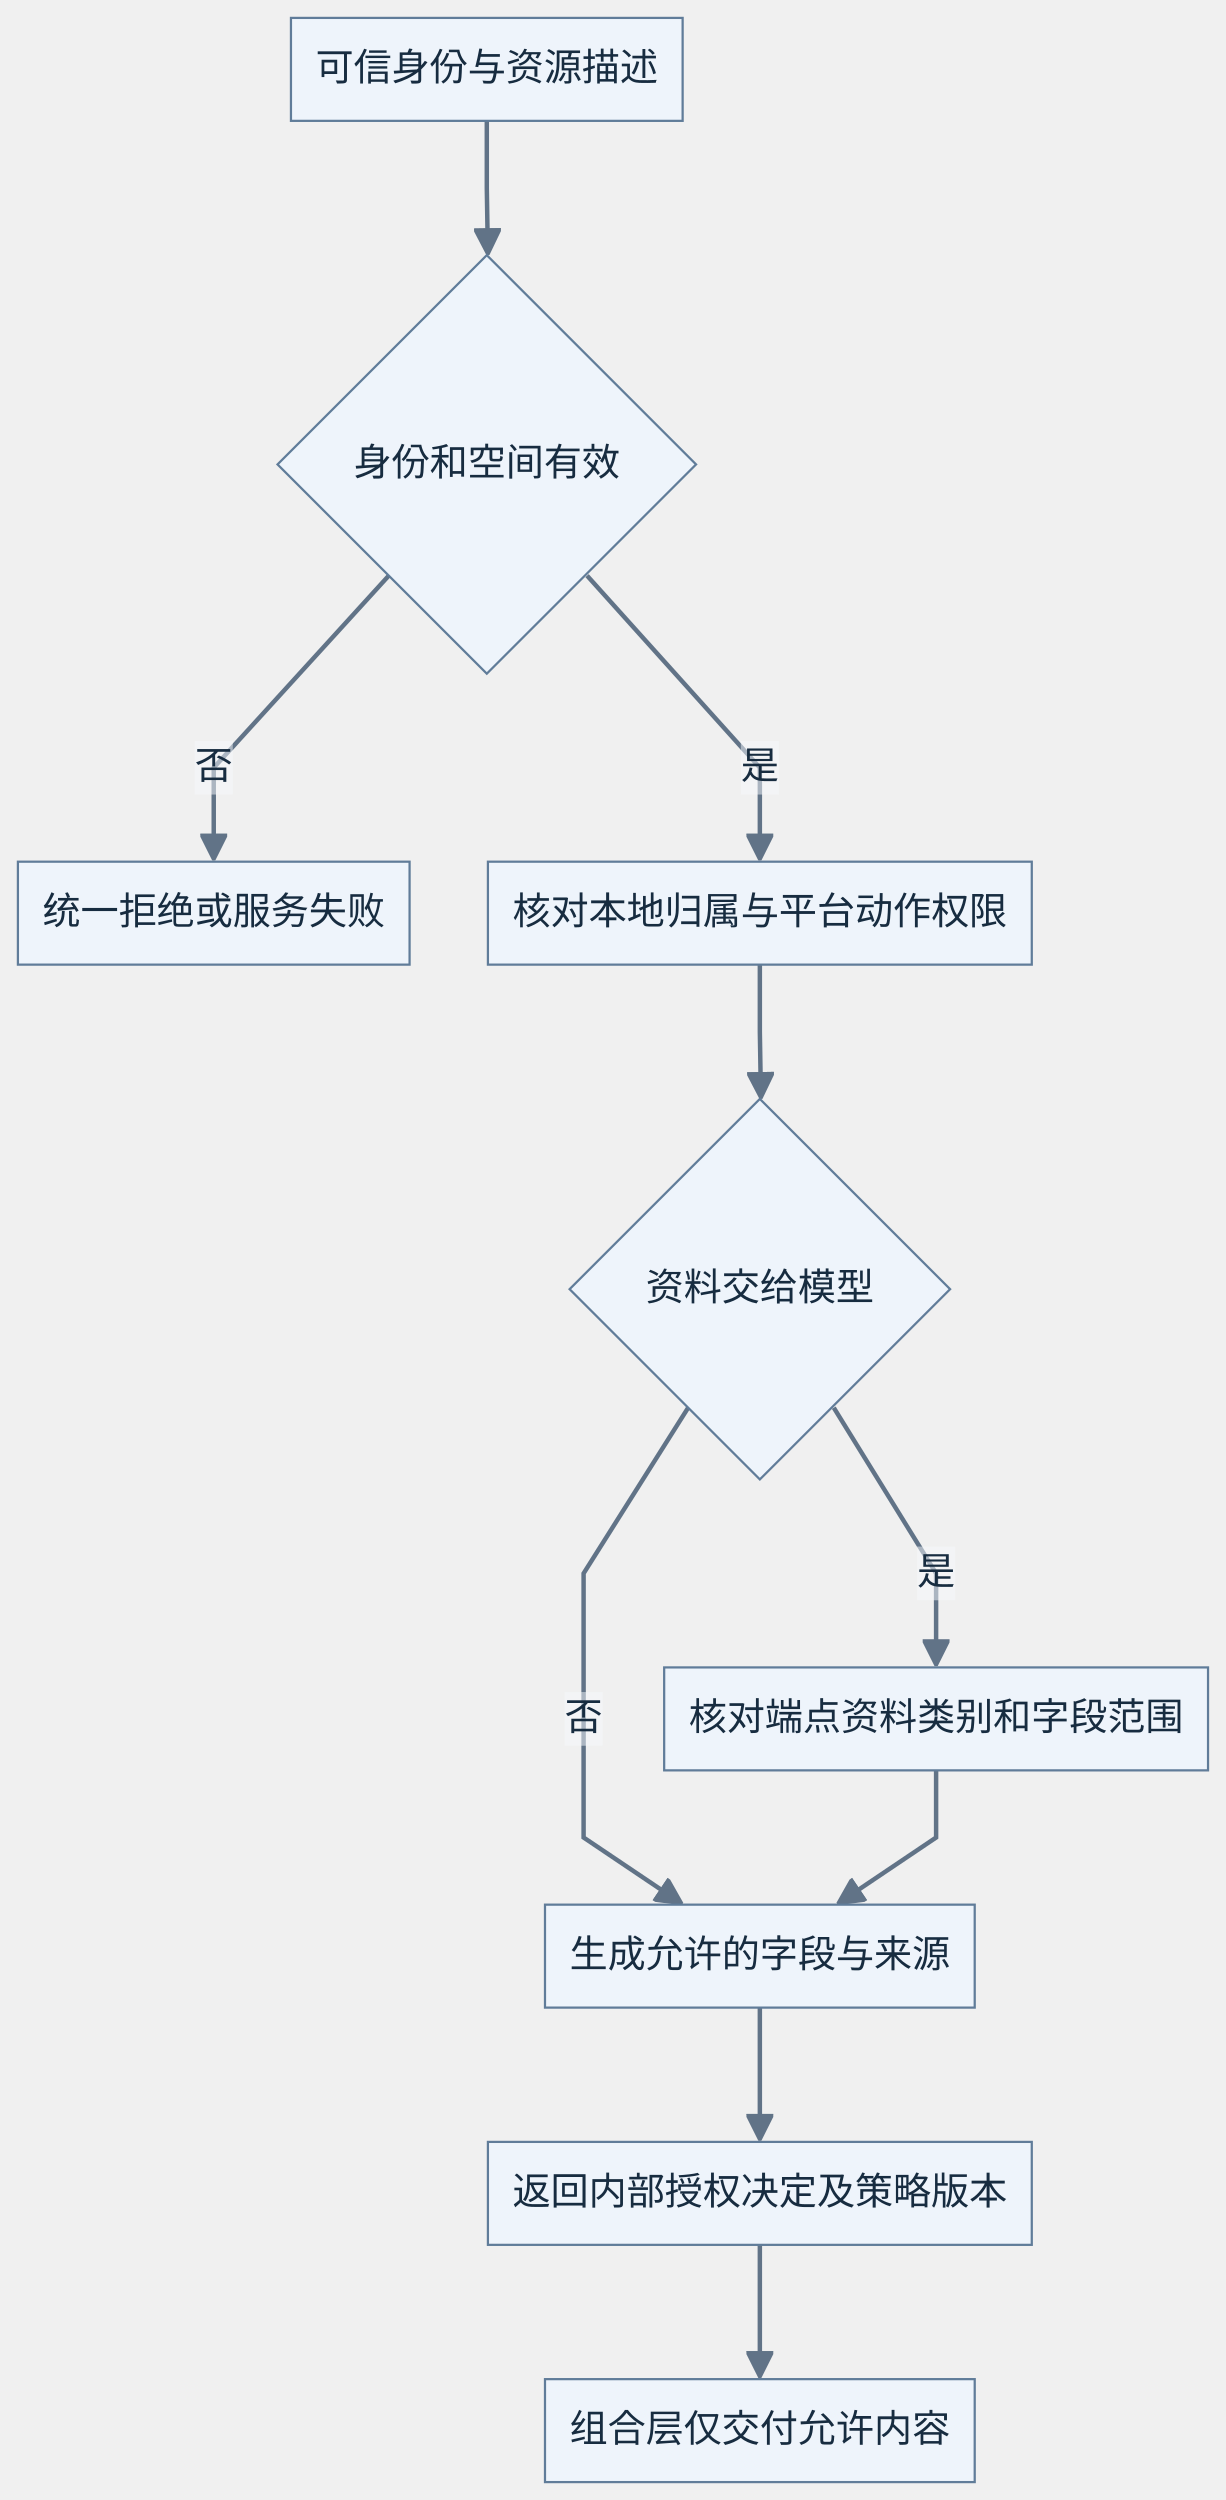
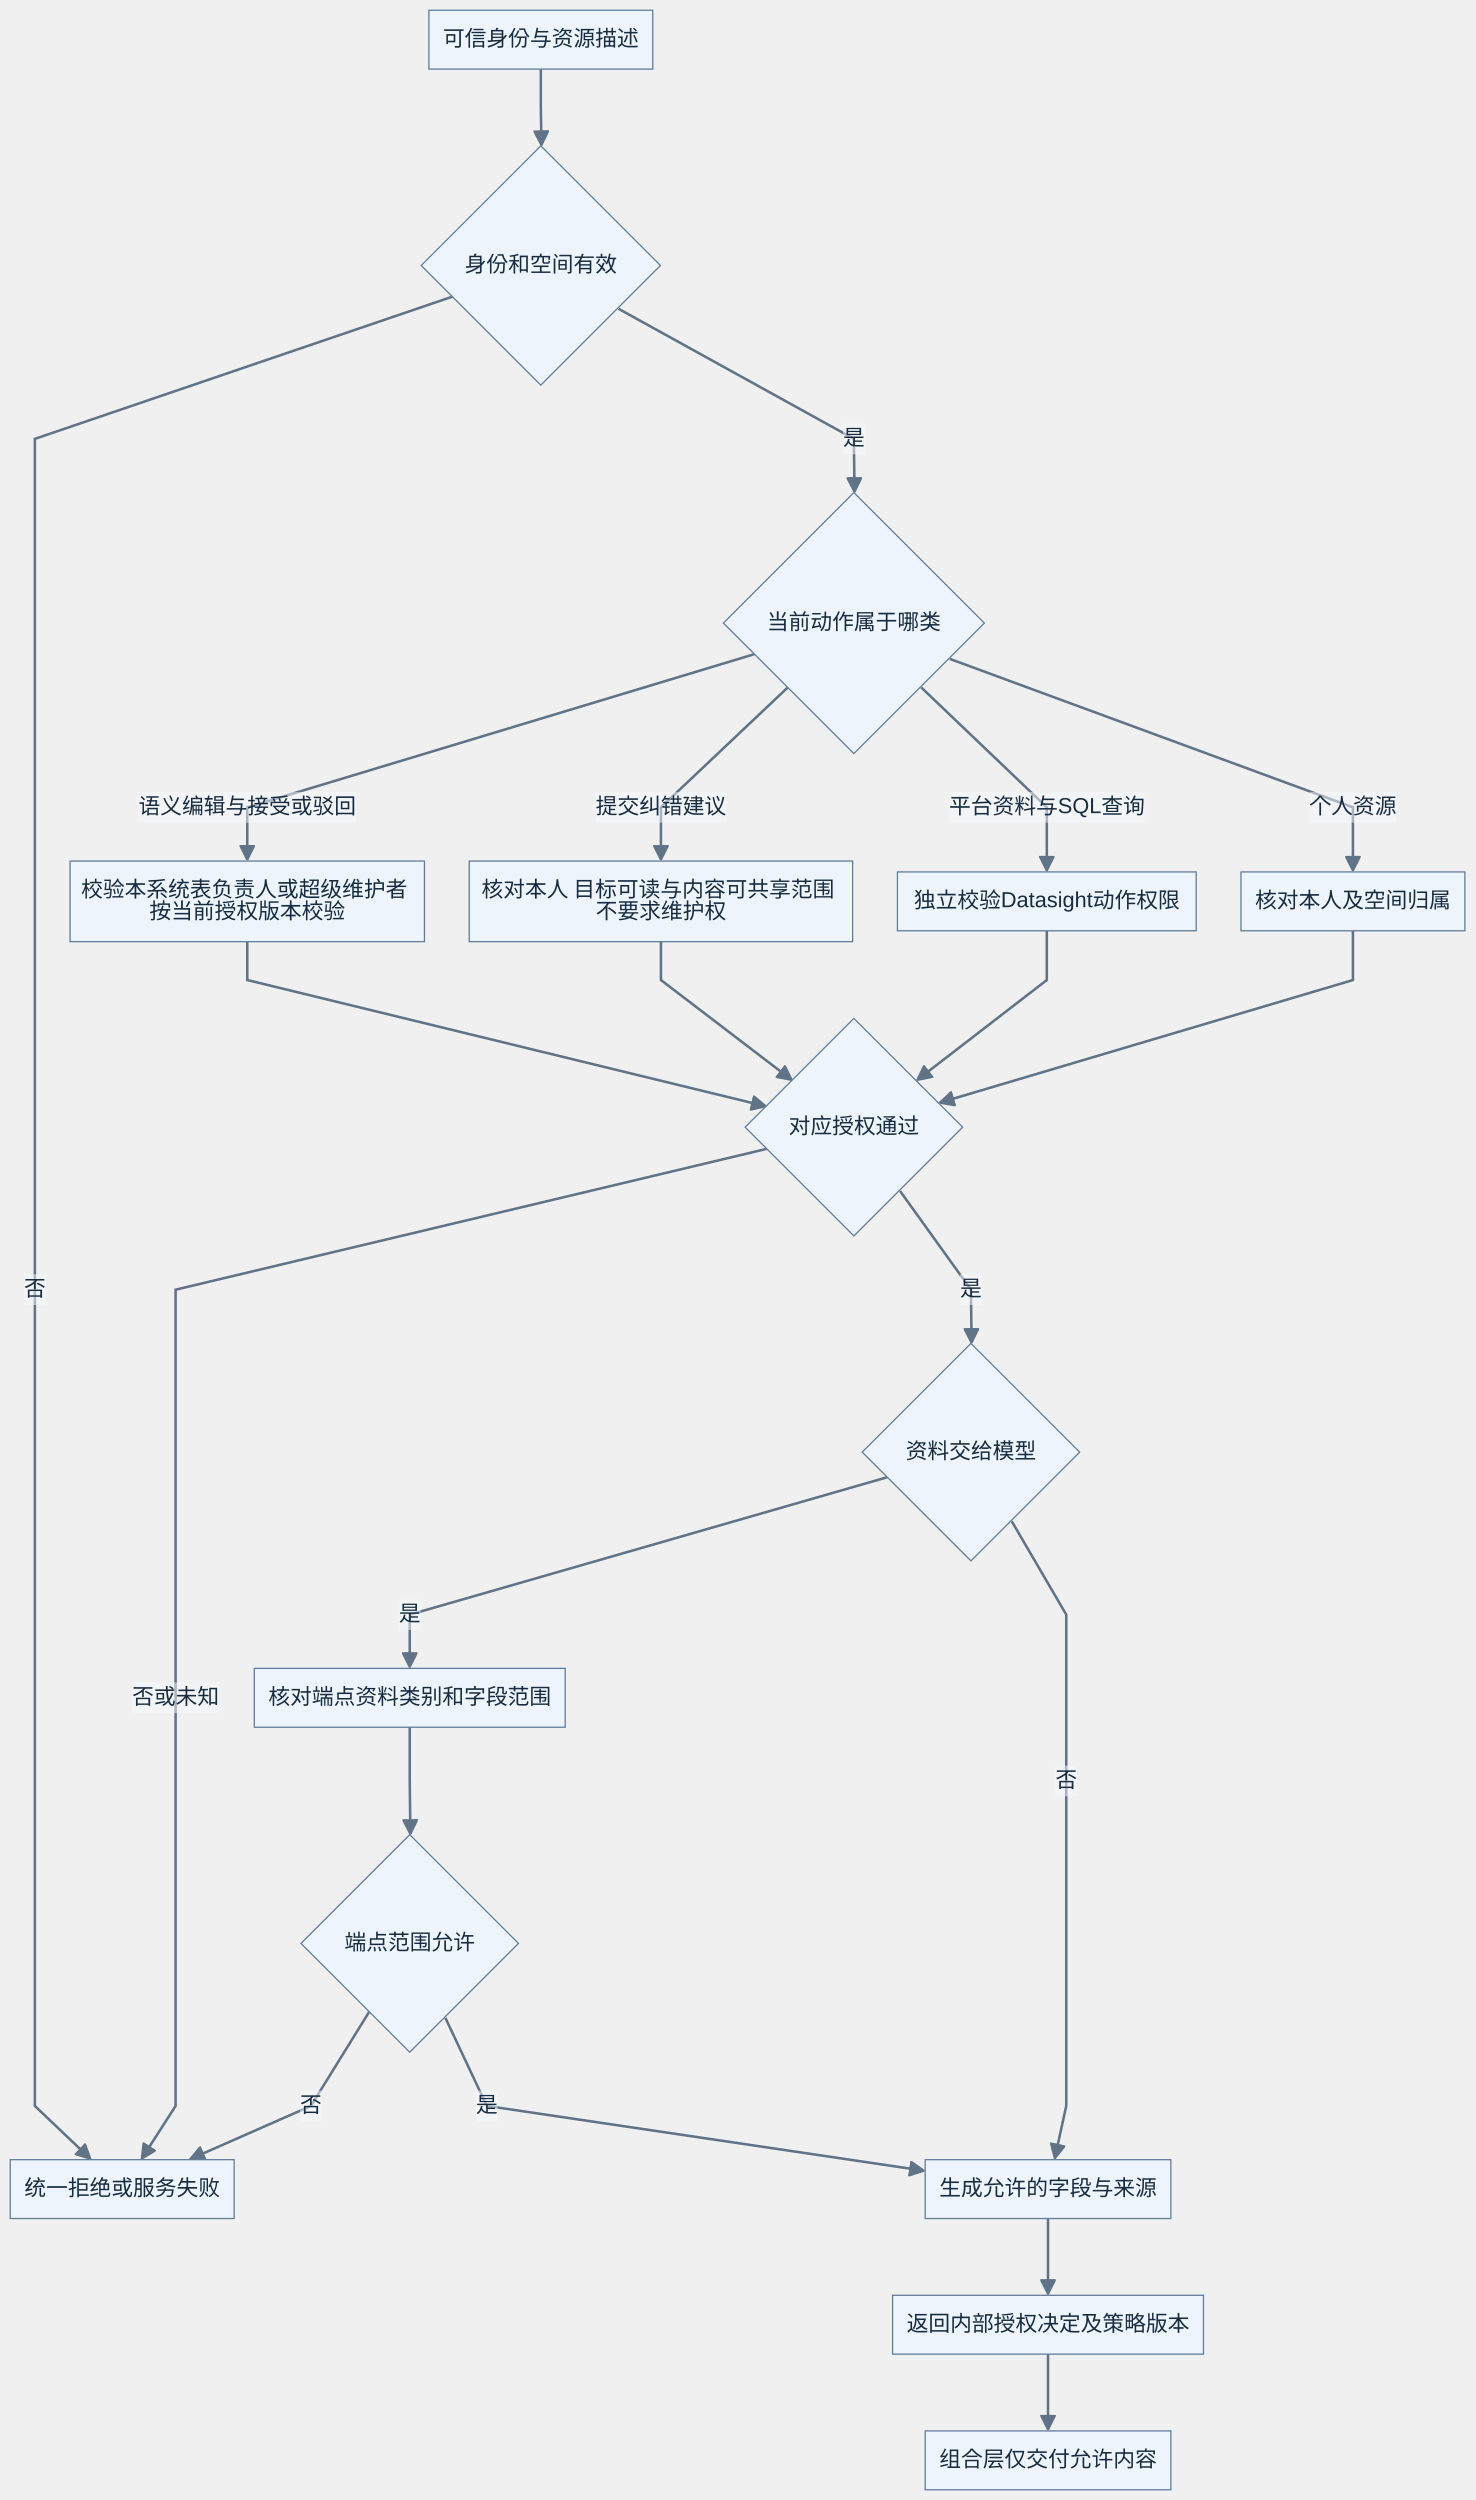
- <svg xmlns="http://www.w3.org/2000/svg" aria-roledescription="flowchart-v2" role="graphics-document document" viewBox="-8 -8 547.75 1117" height="1117" width="547.75" id="diagramF01">
+ <svg xmlns="http://www.w3.org/2000/svg" aria-roledescription="flowchart-v2" role="graphics-document document" viewBox="-8 -8 1152.938 1954" height="1954" width="1152.938" id="diagramF01">
  <style>#diagramF01{font-family:PingFang SC,Microsoft YaHei,Arial,sans-serif;font-size:17px;fill:#172c40;}#diagramF01 .error-icon{fill:#ffffff;}#diagramF01 .error-text{fill:#000000;stroke:#000000;}#diagramF01 .edge-thickness-normal{stroke-width:2px;}#diagramF01 .edge-thickness-thick{stroke-width:3.5px;}#diagramF01 .edge-pattern-solid{stroke-dasharray:0;}#diagramF01 .edge-pattern-dashed{stroke-dasharray:3;}#diagramF01 .edge-pattern-dotted{stroke-dasharray:2;}#diagramF01 .marker{fill:#617387;stroke:#617387;}#diagramF01 .marker.cross{stroke:#617387;}#diagramF01 svg{font-family:PingFang SC,Microsoft YaHei,Arial,sans-serif;font-size:17px;}#diagramF01 .label{font-family:PingFang SC,Microsoft YaHei,Arial,sans-serif;color:#172c40;}#diagramF01 .cluster-label text{fill:#000000;}#diagramF01 .cluster-label span,#diagramF01 p{color:#000000;}#diagramF01 .label text,#diagramF01 span,#diagramF01 p{fill:#172c40;color:#172c40;}#diagramF01 .node rect,#diagramF01 .node circle,#diagramF01 .node ellipse,#diagramF01 .node polygon,#diagramF01 .node path{fill:#eef4fb;stroke:#607c99;stroke-width:1px;}#diagramF01 .flowchart-label text{text-anchor:middle;}#diagramF01 .node .katex path{fill:#000;stroke:#000;stroke-width:1px;}#diagramF01 .node .label{text-align:center;}#diagramF01 .node.clickable{cursor:pointer;}#diagramF01 .arrowheadPath{fill:#0b0b0b;}#diagramF01 .edgePath .path{stroke:#617387;stroke-width:2.0px;}#diagramF01 .flowchart-link{stroke:#617387;fill:none;}#diagramF01 .edgeLabel{background-color:#f5f8fb;text-align:center;}#diagramF01 .edgeLabel rect{opacity:0.5;background-color:#f5f8fb;fill:#f5f8fb;}#diagramF01 .labelBkg{background-color:rgba(245, 248, 251, 0.5);}#diagramF01 .cluster rect{fill:#f7f9fc;stroke:#bccbd9;stroke-width:1px;}#diagramF01 .cluster text{fill:#000000;}#diagramF01 .cluster span,#diagramF01 p{color:#000000;}#diagramF01 div.mermaidTooltip{position:absolute;text-align:center;max-width:200px;padding:2px;font-family:PingFang SC,Microsoft YaHei,Arial,sans-serif;font-size:12px;background:#ffffff;border:1px solid hsl(0, 0%, 90%);border-radius:2px;pointer-events:none;z-index:100;}#diagramF01 .flowchartTitleText{text-anchor:middle;font-size:18px;fill:#172c40;}#diagramF01 :root{--mermaid-font-family:PingFang SC,Microsoft YaHei,Arial,sans-serif;}</style>
  <g>
    <marker orient="auto" markerHeight="12" markerWidth="12" markerUnits="userSpaceOnUse" refY="5" refX="6" viewBox="0 0 10 10" class="marker flowchart" id="diagramF01_flowchart-pointEnd">
      <path style="stroke-width: 1; stroke-dasharray: 1, 0;" class="arrowMarkerPath" d="M 0 0 L 10 5 L 0 10 z" />
    </marker>
    <marker orient="auto" markerHeight="12" markerWidth="12" markerUnits="userSpaceOnUse" refY="5" refX="4.5" viewBox="0 0 10 10" class="marker flowchart" id="diagramF01_flowchart-pointStart">
      <path style="stroke-width: 1; stroke-dasharray: 1, 0;" class="arrowMarkerPath" d="M 0 5 L 10 10 L 10 0 z" />
    </marker>
    <marker orient="auto" markerHeight="11" markerWidth="11" markerUnits="userSpaceOnUse" refY="5" refX="11" viewBox="0 0 10 10" class="marker flowchart" id="diagramF01_flowchart-circleEnd">
      <circle style="stroke-width: 1; stroke-dasharray: 1, 0;" class="arrowMarkerPath" r="5" cy="5" cx="5" />
    </marker>
    <marker orient="auto" markerHeight="11" markerWidth="11" markerUnits="userSpaceOnUse" refY="5" refX="-1" viewBox="0 0 10 10" class="marker flowchart" id="diagramF01_flowchart-circleStart">
      <circle style="stroke-width: 1; stroke-dasharray: 1, 0;" class="arrowMarkerPath" r="5" cy="5" cx="5" />
    </marker>
    <marker orient="auto" markerHeight="11" markerWidth="11" markerUnits="userSpaceOnUse" refY="5.2" refX="12" viewBox="0 0 11 11" class="marker cross flowchart" id="diagramF01_flowchart-crossEnd">
      <path style="stroke-width: 2; stroke-dasharray: 1, 0;" class="arrowMarkerPath" d="M 1,1 l 9,9 M 10,1 l -9,9" />
    </marker>
    <marker orient="auto" markerHeight="11" markerWidth="11" markerUnits="userSpaceOnUse" refY="5.2" refX="-1" viewBox="0 0 11 11" class="marker cross flowchart" id="diagramF01_flowchart-crossStart">
      <path style="stroke-width: 2; stroke-dasharray: 1, 0;" class="arrowMarkerPath" d="M 1,1 l 9,9 M 10,1 l -9,9" />
    </marker>
    <g class="root">
      <g class="clusters" />
      <g class="edgePaths">
-         <path marker-end="url(#diagramF01_flowchart-pointEnd)" style="fill:none;" class="edge-thickness-normal edge-pattern-solid flowchart-link LS-A LE-B" id="L-A-B-0" d="M209.5,46L209.5,76L209.913,101.201" />
-         <path marker-end="url(#diagramF01_flowchart-pointEnd)" style="fill:none;" class="edge-thickness-normal edge-pattern-solid flowchart-link LS-B LE-X" id="L-B-X-0" d="M165.701,249.201L87.5,335L87.5,371.7" />
-         <path marker-end="url(#diagramF01_flowchart-pointEnd)" style="fill:none;" class="edge-thickness-normal edge-pattern-solid flowchart-link LS-B LE-C" id="L-B-C-0" d="M254.299,249.201L331.5,335L331.5,371.7" />
-         <path marker-end="url(#diagramF01_flowchart-pointEnd)" style="fill:none;" class="edge-thickness-normal edge-pattern-solid flowchart-link LS-C LE-D" id="L-C-D-0" d="M331.5,423L331.5,453L331.913,478.201" />
-         <path marker-end="url(#diagramF01_flowchart-pointEnd)" style="fill:none;" class="edge-thickness-normal edge-pattern-solid flowchart-link LS-D LE-E" id="L-D-E-0" d="M364.533,620.967L410.25,695L410.25,731.7" />
-         <path marker-end="url(#diagramF01_flowchart-pointEnd)" style="fill:none;" class="edge-thickness-normal edge-pattern-solid flowchart-link LS-D LE-F" id="L-D-F-0" d="M299.467,620.967L252.75,695L252.75,760L252.75,813L292.929,840.041" />
-         <path marker-end="url(#diagramF01_flowchart-pointEnd)" style="fill:none;" class="edge-thickness-normal edge-pattern-solid flowchart-link LS-E LE-F" id="L-E-F-0" d="M410.25,783L410.25,813L370.071,840.041" />
-         <path marker-end="url(#diagramF01_flowchart-pointEnd)" style="fill:none;" class="edge-thickness-normal edge-pattern-solid flowchart-link LS-F LE-G" id="L-F-G-0" d="M331.5,889L331.5,919L331.5,943.7" />
-         <path marker-end="url(#diagramF01_flowchart-pointEnd)" style="fill:none;" class="edge-thickness-normal edge-pattern-solid flowchart-link LS-G LE-H" id="L-G-H-0" d="M331.5,995L331.5,1025L331.5,1049.7" />
+         <path marker-end="url(#diagramF01_flowchart-pointEnd)" style="fill:none;" class="edge-thickness-normal edge-pattern-solid flowchart-link LS-A LE-B" id="L-A-B-0" d="M414.715,46L414.715,76L415.128,101.201" />
+         <path marker-end="url(#diagramF01_flowchart-pointEnd)" style="fill:none;" class="edge-thickness-normal edge-pattern-solid flowchart-link LS-B LE-X" id="L-B-X-0" d="M345.576,223.861L19.25,335L19.25,479L19.25,623L19.25,696.5L19.25,758L19.25,873L19.25,1000L19.25,1127L19.25,1254L19.25,1319L19.25,1384L19.25,1511L19.25,1638L59.512,1676.345" />
+         <path marker-end="url(#diagramF01_flowchart-pointEnd)" style="fill:none;" class="edge-thickness-normal edge-pattern-solid flowchart-link LS-B LE-C" id="L-B-C-0" d="M475.389,233.325L659.383,335L659.82,372.2" />
+         <path marker-end="url(#diagramF01_flowchart-pointEnd)" style="fill:none;" class="edge-thickness-normal edge-pattern-solid flowchart-link LS-C LE-L" id="L-C-L-0" d="M581.645,503.262L185.25,623L185.25,659.7" />
+         <path marker-end="url(#diagramF01_flowchart-pointEnd)" style="fill:none;" class="edge-thickness-normal edge-pattern-solid flowchart-link LS-C LE-Proposal" id="L-C-Proposal-0" d="M607.707,529.324L508.586,623L508.586,659.7" />
+         <path marker-end="url(#diagramF01_flowchart-pointEnd)" style="fill:none;" class="edge-thickness-normal edge-pattern-solid flowchart-link LS-C LE-P" id="L-C-P-0" d="M712.059,529.324L810.18,623L810.18,668.2" />
+         <path marker-end="url(#diagramF01_flowchart-pointEnd)" style="fill:none;" class="edge-thickness-normal edge-pattern-solid flowchart-link LS-C LE-O" id="L-C-O-0" d="M734.38,507.003L1049.438,623L1049.438,668.2" />
+         <path marker-end="url(#diagramF01_flowchart-pointEnd)" style="fill:none;" class="edge-thickness-normal edge-pattern-solid flowchart-link LS-L LE-V" id="L-L-V-0" d="M185.25,728L185.25,758L586.325,855.654" />
+         <path marker-end="url(#diagramF01_flowchart-pointEnd)" style="fill:none;" class="edge-thickness-normal edge-pattern-solid flowchart-link LS-P LE-V" id="L-P-V-0" d="M810.18,719.5L810.18,758L712.303,833.487" />
+         <path marker-end="url(#diagramF01_flowchart-pointEnd)" style="fill:none;" class="edge-thickness-normal edge-pattern-solid flowchart-link LS-O LE-V" id="L-O-V-0" d="M1049.438,719.5L1049.438,758L730.609,852.638" />
+         <path marker-end="url(#diagramF01_flowchart-pointEnd)" style="fill:none;" class="edge-thickness-normal edge-pattern-solid flowchart-link LS-Proposal LE-V" id="L-Proposal-V-0" d="M508.586,728L508.586,758L607.447,833.507" />
+         <path marker-end="url(#diagramF01_flowchart-pointEnd)" style="fill:none;" class="edge-thickness-normal edge-pattern-solid flowchart-link LS-V LE-X" id="L-V-X-0" d="M591.31,889.927L129.25,1000L129.25,1127L129.25,1254L129.25,1319L129.25,1384L129.25,1511L129.25,1638L105.137,1675.541" />
+         <path marker-end="url(#diagramF01_flowchart-pointEnd)" style="fill:none;" class="edge-thickness-normal edge-pattern-solid flowchart-link LS-V LE-D" id="L-V-D-0" d="M695.478,922.905L750.883,1000L751.32,1037.2" />
+         <path marker-end="url(#diagramF01_flowchart-pointEnd)" style="fill:none;" class="edge-thickness-normal edge-pattern-solid flowchart-link LS-D LE-E" id="L-D-E-0" d="M685.468,1146.585L312.25,1254L312.25,1290.7" />
+         <path marker-end="url(#diagramF01_flowchart-pointEnd)" style="fill:none;" class="edge-thickness-normal edge-pattern-solid flowchart-link LS-D LE-F" id="L-D-F-0" d="M782.81,1181.073L825.383,1254L825.383,1319L825.383,1384L825.383,1511L825.383,1638L817.31,1674.823" />
+         <path marker-end="url(#diagramF01_flowchart-pointEnd)" style="fill:none;" class="edge-thickness-normal edge-pattern-solid flowchart-link LS-E LE-J" id="L-E-J-0" d="M312.25,1342L312.25,1384L312.688,1421.2" />
+         <path marker-end="url(#diagramF01_flowchart-pointEnd)" style="fill:none;" class="edge-thickness-normal edge-pattern-solid flowchart-link LS-J LE-X" id="L-J-X-0" d="M280.602,1564.352L235,1638L144.542,1677.863" />
+         <path marker-end="url(#diagramF01_flowchart-pointEnd)" style="fill:none;" class="edge-thickness-normal edge-pattern-solid flowchart-link LS-J LE-F" id="L-J-F-0" d="M340.1,1569.15L372.5,1638L709.89,1687.997" />
+         <path marker-end="url(#diagramF01_flowchart-pointEnd)" style="fill:none;" class="edge-thickness-normal edge-pattern-solid flowchart-link LS-F LE-G" id="L-F-G-0" d="M811.133,1726L811.133,1756L811.133,1780.7" />
+         <path marker-end="url(#diagramF01_flowchart-pointEnd)" style="fill:none;" class="edge-thickness-normal edge-pattern-solid flowchart-link LS-G LE-H" id="L-G-H-0" d="M811.133,1832L811.133,1862L811.133,1886.7" />
      </g>
      <g class="edgeLabels">
        <g class="edgeLabel">
          <g transform="translate(0, 0)" class="label">
            <rect height="0" width="0" ry="0" rx="0" />
            <text style="">
              <tspan class="row" x="0" dy="1em" xml:space="preserve" />
            </text>
          </g>
        </g>
-         <g transform="translate(87.5, 335)" class="edgeLabel">
+         <g transform="translate(19.25, 1000)" class="edgeLabel">
          <g transform="translate(-8.5, -12)" class="label">
            <rect height="24" width="17" ry="0" rx="0" />
            <text style="">
              <tspan class="row" x="0" dy="1em" xml:space="preserve">否</tspan>
            </text>
          </g>
        </g>
-         <g transform="translate(331.5, 335)" class="edgeLabel">
+         <g transform="translate(659.3828, 335)" class="edgeLabel">
          <g transform="translate(-8.5, -12)" class="label">
            <rect height="24" width="17" ry="0" rx="0" />
            <text style="">
              <tspan class="row" x="0" dy="1em" xml:space="preserve">是</tspan>
            </text>
          </g>
        </g>
-         <g class="edgeLabel">
-           <g transform="translate(0, 0)" class="label">
-             <rect height="0" width="0" ry="0" rx="0" />
-             <text style="">
-               <tspan class="row" x="0" dy="1em" xml:space="preserve" />
-             </text>
-           </g>
-         </g>
-         <g transform="translate(410.25, 695)" class="edgeLabel">
+         <g transform="translate(185.25, 623)" class="edgeLabel">
+           <g transform="translate(-85, -12)" class="label">
+             <rect height="24" width="170" ry="0" rx="0" />
+             <text style="">
+               <tspan class="row" x="0" dy="1em" xml:space="preserve">语义编辑与接受或驳回</tspan>
+             </text>
+           </g>
+         </g>
+         <g transform="translate(508.5859, 623)" class="edgeLabel">
+           <g transform="translate(-51, -12)" class="label">
+             <rect height="24" width="102" ry="0" rx="0" />
+             <text style="">
+               <tspan class="row" x="0" dy="1em" xml:space="preserve">提交纠错建议</tspan>
+             </text>
+           </g>
+         </g>
+         <g transform="translate(810.1797, 623)" class="edgeLabel">
+           <g transform="translate(-76.39062, -12)" class="label">
+             <rect height="24" width="152.781" ry="0" rx="0" />
+             <text style="">
+               <tspan class="row" x="0" dy="1em" xml:space="preserve">平台资料与SQL查询</tspan>
+             </text>
+           </g>
+         </g>
+         <g transform="translate(1049.438, 623)" class="edgeLabel">
+           <g transform="translate(-34, -12)" class="label">
+             <rect height="24" width="68" ry="0" rx="0" />
+             <text style="">
+               <tspan class="row" x="0" dy="1em" xml:space="preserve">个人资源</tspan>
+             </text>
+           </g>
+         </g>
+         <g class="edgeLabel">
+           <g transform="translate(0, 0)" class="label">
+             <rect height="0" width="0" ry="0" rx="0" />
+             <text style="">
+               <tspan class="row" x="0" dy="1em" xml:space="preserve" />
+             </text>
+           </g>
+         </g>
+         <g class="edgeLabel">
+           <g transform="translate(0, 0)" class="label">
+             <rect height="0" width="0" ry="0" rx="0" />
+             <text style="">
+               <tspan class="row" x="0" dy="1em" xml:space="preserve" />
+             </text>
+           </g>
+         </g>
+         <g class="edgeLabel">
+           <g transform="translate(0, 0)" class="label">
+             <rect height="0" width="0" ry="0" rx="0" />
+             <text style="">
+               <tspan class="row" x="0" dy="1em" xml:space="preserve" />
+             </text>
+           </g>
+         </g>
+         <g class="edgeLabel">
+           <g transform="translate(0, 0)" class="label">
+             <rect height="0" width="0" ry="0" rx="0" />
+             <text style="">
+               <tspan class="row" x="0" dy="1em" xml:space="preserve" />
+             </text>
+           </g>
+         </g>
+         <g transform="translate(129.25, 1319)" class="edgeLabel">
+           <g transform="translate(-34, -12)" class="label">
+             <rect height="24" width="68" ry="0" rx="0" />
+             <text style="">
+               <tspan class="row" x="0" dy="1em" xml:space="preserve">否或未知</tspan>
+             </text>
+           </g>
+         </g>
+         <g transform="translate(750.8828, 1000)" class="edgeLabel">
          <g transform="translate(-8.5, -12)" class="label">
            <rect height="24" width="17" ry="0" rx="0" />
            <text style="">
              <tspan class="row" x="0" dy="1em" xml:space="preserve">是</tspan>
            </text>
          </g>
        </g>
-         <g transform="translate(252.75, 760)" class="edgeLabel">
+         <g transform="translate(312.25, 1254)" class="edgeLabel">
+           <g transform="translate(-8.5, -12)" class="label">
+             <rect height="24" width="17" ry="0" rx="0" />
+             <text style="">
+               <tspan class="row" x="0" dy="1em" xml:space="preserve">是</tspan>
+             </text>
+           </g>
+         </g>
+         <g transform="translate(825.3828, 1384)" class="edgeLabel">
          <g transform="translate(-8.5, -12)" class="label">
            <rect height="24" width="17" ry="0" rx="0" />
            <text style="">
              <tspan class="row" x="0" dy="1em" xml:space="preserve">否</tspan>
            </text>
          </g>
        </g>
        <g class="edgeLabel">
          <g transform="translate(0, 0)" class="label">
            <rect height="0" width="0" ry="0" rx="0" />
            <text style="">
              <tspan class="row" x="0" dy="1em" xml:space="preserve" />
+             </text>
+           </g>
+         </g>
+         <g transform="translate(235, 1638)" class="edgeLabel">
+           <g transform="translate(-8.5, -12)" class="label">
+             <rect height="24" width="17" ry="0" rx="0" />
+             <text style="">
+               <tspan class="row" x="0" dy="1em" xml:space="preserve">否</tspan>
+             </text>
+           </g>
+         </g>
+         <g transform="translate(372.5, 1638)" class="edgeLabel">
+           <g transform="translate(-8.5, -12)" class="label">
+             <rect height="24" width="17" ry="0" rx="0" />
+             <text style="">
+               <tspan class="row" x="0" dy="1em" xml:space="preserve">是</tspan>
            </text>
          </g>
        </g>
        <g class="edgeLabel">
          <g transform="translate(0, 0)" class="label">
            <rect height="0" width="0" ry="0" rx="0" />
            <text style="">
              <tspan class="row" x="0" dy="1em" xml:space="preserve" />
            </text>
          </g>
        </g>
        <g class="edgeLabel">
          <g transform="translate(0, 0)" class="label">
            <rect height="0" width="0" ry="0" rx="0" />
            <text style="">
              <tspan class="row" x="0" dy="1em" xml:space="preserve" />
            </text>
          </g>
        </g>
      </g>
      <g class="nodes">
-         <g transform="translate(209.5, 23)" data-id="A" data-node="true" id="flowchart-A-88" class="node default default flowchart-label">
+         <g transform="translate(414.7148, 23)" data-id="A" data-node="true" id="flowchart-A-88" class="node default default flowchart-label">
          <rect height="46" width="175" y="-23" x="-87.5" ry="0" rx="0" style="" class="basic label-container" />
          <g transform="translate(0, -12)" style="" class="label">
            <rect />
            <text style="">
              <tspan class="row" x="0" dy="1em" xml:space="preserve">可信身份与资源描述</tspan>
            </text>
          </g>
        </g>
-         <g transform="translate(209.5, 199.5)" data-id="B" data-node="true" id="flowchart-B-89" class="node default default flowchart-label">
+         <g transform="translate(414.7148, 199.5)" data-id="B" data-node="true" id="flowchart-B-89" class="node default default flowchart-label">
          <polygon style="" transform="translate(-93.5,93.5)" class="label-container" points="93.5,0 187,-93.5 93.5,-187 0,-93.5" />
          <g transform="translate(0, -12)" style="" class="label">
            <rect />
            <text style="">
              <tspan class="row" x="0" dy="1em" xml:space="preserve">身份和空间有效</tspan>
            </text>
          </g>
        </g>
-         <g transform="translate(87.5, 400)" data-id="X" data-node="true" id="flowchart-X-91" class="node default default flowchart-label">
+         <g transform="translate(87.5, 1703)" data-id="X" data-node="true" id="flowchart-X-91" class="node default default flowchart-label">
          <rect height="46" width="175" y="-23" x="-87.5" ry="0" rx="0" style="" class="basic label-container" />
          <g transform="translate(0, -12)" style="" class="label">
            <rect />
            <text style="">
              <tspan class="row" x="0" dy="1em" xml:space="preserve">统一拒绝或服务失败</tspan>
            </text>
          </g>
        </g>
-         <g transform="translate(331.5, 400)" data-id="C" data-node="true" id="flowchart-C-93" class="node default default flowchart-label">
+         <g transform="translate(659.3828, 479)" data-id="C" data-node="true" id="flowchart-C-93" class="node default default flowchart-label">
+           <polygon style="" transform="translate(-102,102)" class="label-container" points="102,0 204,-102 102,-204 0,-102" />
+           <g transform="translate(0, -12)" style="" class="label">
+             <rect />
+             <text style="">
+               <tspan class="row" x="0" dy="1em" xml:space="preserve">当前动作属于哪类</tspan>
+             </text>
+           </g>
+         </g>
+         <g transform="translate(185.25, 696.5)" data-id="L" data-node="true" id="flowchart-L-95" class="node default default flowchart-label">
+           <rect height="63" width="277" y="-31.5" x="-138.5" ry="0" rx="0" style="" class="basic label-container" />
+           <g transform="translate(0, -20.5)" style="" class="label">
+             <rect />
+             <text style="">
+               <tspan class="row" x="0" dy="1em" xml:space="preserve">校验本系统表负责人或超级维护者</tspan>
+               <tspan class="row" x="0" dy="1em" xml:space="preserve">按当前授权版本校验</tspan>
+             </text>
+           </g>
+         </g>
+         <g transform="translate(508.5859, 696.5)" data-id="Proposal" data-node="true" id="flowchart-Proposal-97" class="node default default flowchart-label">
+           <rect height="63" width="299.672" y="-31.5" x="-149.836" ry="0" rx="0" style="" class="basic label-container" />
+           <g transform="translate(0, -20.5)" style="" class="label">
+             <rect />
+             <text style="">
+               <tspan class="row" x="0" dy="1em" xml:space="preserve">核对本人 目标可读与内容可共享范围</tspan>
+               <tspan class="row" x="0" dy="1em" xml:space="preserve">不要求维护权</tspan>
+             </text>
+           </g>
+         </g>
+         <g transform="translate(810.1797, 696.5)" data-id="P" data-node="true" id="flowchart-P-99" class="node default default flowchart-label">
+           <rect height="46" width="233.516" y="-23" x="-116.758" ry="0" rx="0" style="" class="basic label-container" />
+           <g transform="translate(0, -12)" style="" class="label">
+             <rect />
+             <text style="">
+               <tspan class="row" x="0" dy="1em" xml:space="preserve">独立校验Datasight动作权限</tspan>
+             </text>
+           </g>
+         </g>
+         <g transform="translate(1049.438, 696.5)" data-id="O" data-node="true" id="flowchart-O-101" class="node default default flowchart-label">
+           <rect height="46" width="175" y="-23" x="-87.5" ry="0" rx="0" style="" class="basic label-container" />
+           <g transform="translate(0, -12)" style="" class="label">
+             <rect />
+             <text style="">
+               <tspan class="row" x="0" dy="1em" xml:space="preserve">核对本人及空间归属</tspan>
+             </text>
+           </g>
+         </g>
+         <g transform="translate(659.3828, 873)" data-id="V" data-node="true" id="flowchart-V-103" class="node default default flowchart-label">
+           <polygon style="" transform="translate(-85,85)" class="label-container" points="85,0 170,-85 85,-170 0,-85" />
+           <g transform="translate(0, -12)" style="" class="label">
+             <rect />
+             <text style="">
+               <tspan class="row" x="0" dy="1em" xml:space="preserve">对应授权通过</tspan>
+             </text>
+           </g>
+         </g>
+         <g transform="translate(750.8828, 1127)" data-id="D" data-node="true" id="flowchart-D-113" class="node default default flowchart-label">
+           <polygon style="" transform="translate(-85,85)" class="label-container" points="85,0 170,-85 85,-170 0,-85" />
+           <g transform="translate(0, -12)" style="" class="label">
+             <rect />
+             <text style="">
+               <tspan class="row" x="0" dy="1em" xml:space="preserve">资料交给模型</tspan>
+             </text>
+           </g>
+         </g>
+         <g transform="translate(312.25, 1319)" data-id="E" data-node="true" id="flowchart-E-115" class="node default default flowchart-label">
          <rect height="46" width="243" y="-23" x="-121.5" ry="0" rx="0" style="" class="basic label-container" />
          <g transform="translate(0, -12)" style="" class="label">
            <rect />
            <text style="">
-               <tspan class="row" x="0" dy="1em" xml:space="preserve">核对本地归属与平台动作权限</tspan>
-             </text>
-           </g>
-         </g>
-         <g transform="translate(331.5, 568)" data-id="D" data-node="true" id="flowchart-D-95" class="node default default flowchart-label">
+               <tspan class="row" x="0" dy="1em" xml:space="preserve">核对端点资料类别和字段范围</tspan>
+             </text>
+           </g>
+         </g>
+         <g transform="translate(811.1328, 1703)" data-id="F" data-node="true" id="flowchart-F-117" class="node default default flowchart-label">
+           <rect height="46" width="192" y="-23" x="-96" ry="0" rx="0" style="" class="basic label-container" />
+           <g transform="translate(0, -12)" style="" class="label">
+             <rect />
+             <text style="">
+               <tspan class="row" x="0" dy="1em" xml:space="preserve">生成允许的字段与来源</tspan>
+             </text>
+           </g>
+         </g>
+         <g transform="translate(312.25, 1511)" data-id="J" data-node="true" id="flowchart-J-119" class="node default default flowchart-label">
          <polygon style="" transform="translate(-85,85)" class="label-container" points="85,0 170,-85 85,-170 0,-85" />
          <g transform="translate(0, -12)" style="" class="label">
            <rect />
            <text style="">
-               <tspan class="row" x="0" dy="1em" xml:space="preserve">资料交给模型</tspan>
-             </text>
-           </g>
-         </g>
-         <g transform="translate(410.25, 760)" data-id="E" data-node="true" id="flowchart-E-97" class="node default default flowchart-label">
+               <tspan class="row" x="0" dy="1em" xml:space="preserve">端点范围允许</tspan>
+             </text>
+           </g>
+         </g>
+         <g transform="translate(811.1328, 1809)" data-id="G" data-node="true" id="flowchart-G-125" class="node default default flowchart-label">
          <rect height="46" width="243" y="-23" x="-121.5" ry="0" rx="0" style="" class="basic label-container" />
          <g transform="translate(0, -12)" style="" class="label">
            <rect />
            <text style="">
-               <tspan class="row" x="0" dy="1em" xml:space="preserve">核对端点资料类别和字段范围</tspan>
-             </text>
-           </g>
-         </g>
-         <g transform="translate(331.5, 866)" data-id="F" data-node="true" id="flowchart-F-99" class="node default default flowchart-label">
-           <rect height="46" width="192" y="-23" x="-96" ry="0" rx="0" style="" class="basic label-container" />
-           <g transform="translate(0, -12)" style="" class="label">
-             <rect />
-             <text style="">
-               <tspan class="row" x="0" dy="1em" xml:space="preserve">生成允许的字段与来源</tspan>
-             </text>
-           </g>
-         </g>
-         <g transform="translate(331.5, 972)" data-id="G" data-node="true" id="flowchart-G-103" class="node default default flowchart-label">
-           <rect height="46" width="243" y="-23" x="-121.5" ry="0" rx="0" style="" class="basic label-container" />
-           <g transform="translate(0, -12)" style="" class="label">
-             <rect />
-             <text style="">
              <tspan class="row" x="0" dy="1em" xml:space="preserve">返回内部授权决定及策略版本</tspan>
            </text>
          </g>
        </g>
-         <g transform="translate(331.5, 1078)" data-id="H" data-node="true" id="flowchart-H-105" class="node default default flowchart-label">
+         <g transform="translate(811.1328, 1915)" data-id="H" data-node="true" id="flowchart-H-127" class="node default default flowchart-label">
          <rect height="46" width="192" y="-23" x="-96" ry="0" rx="0" style="" class="basic label-container" />
          <g transform="translate(0, -12)" style="" class="label">
            <rect />
            <text style="">
              <tspan class="row" x="0" dy="1em" xml:space="preserve">组合层仅交付允许内容</tspan>
            </text>
          </g>
        </g>
      </g>
    </g>
  </g>
</svg>
